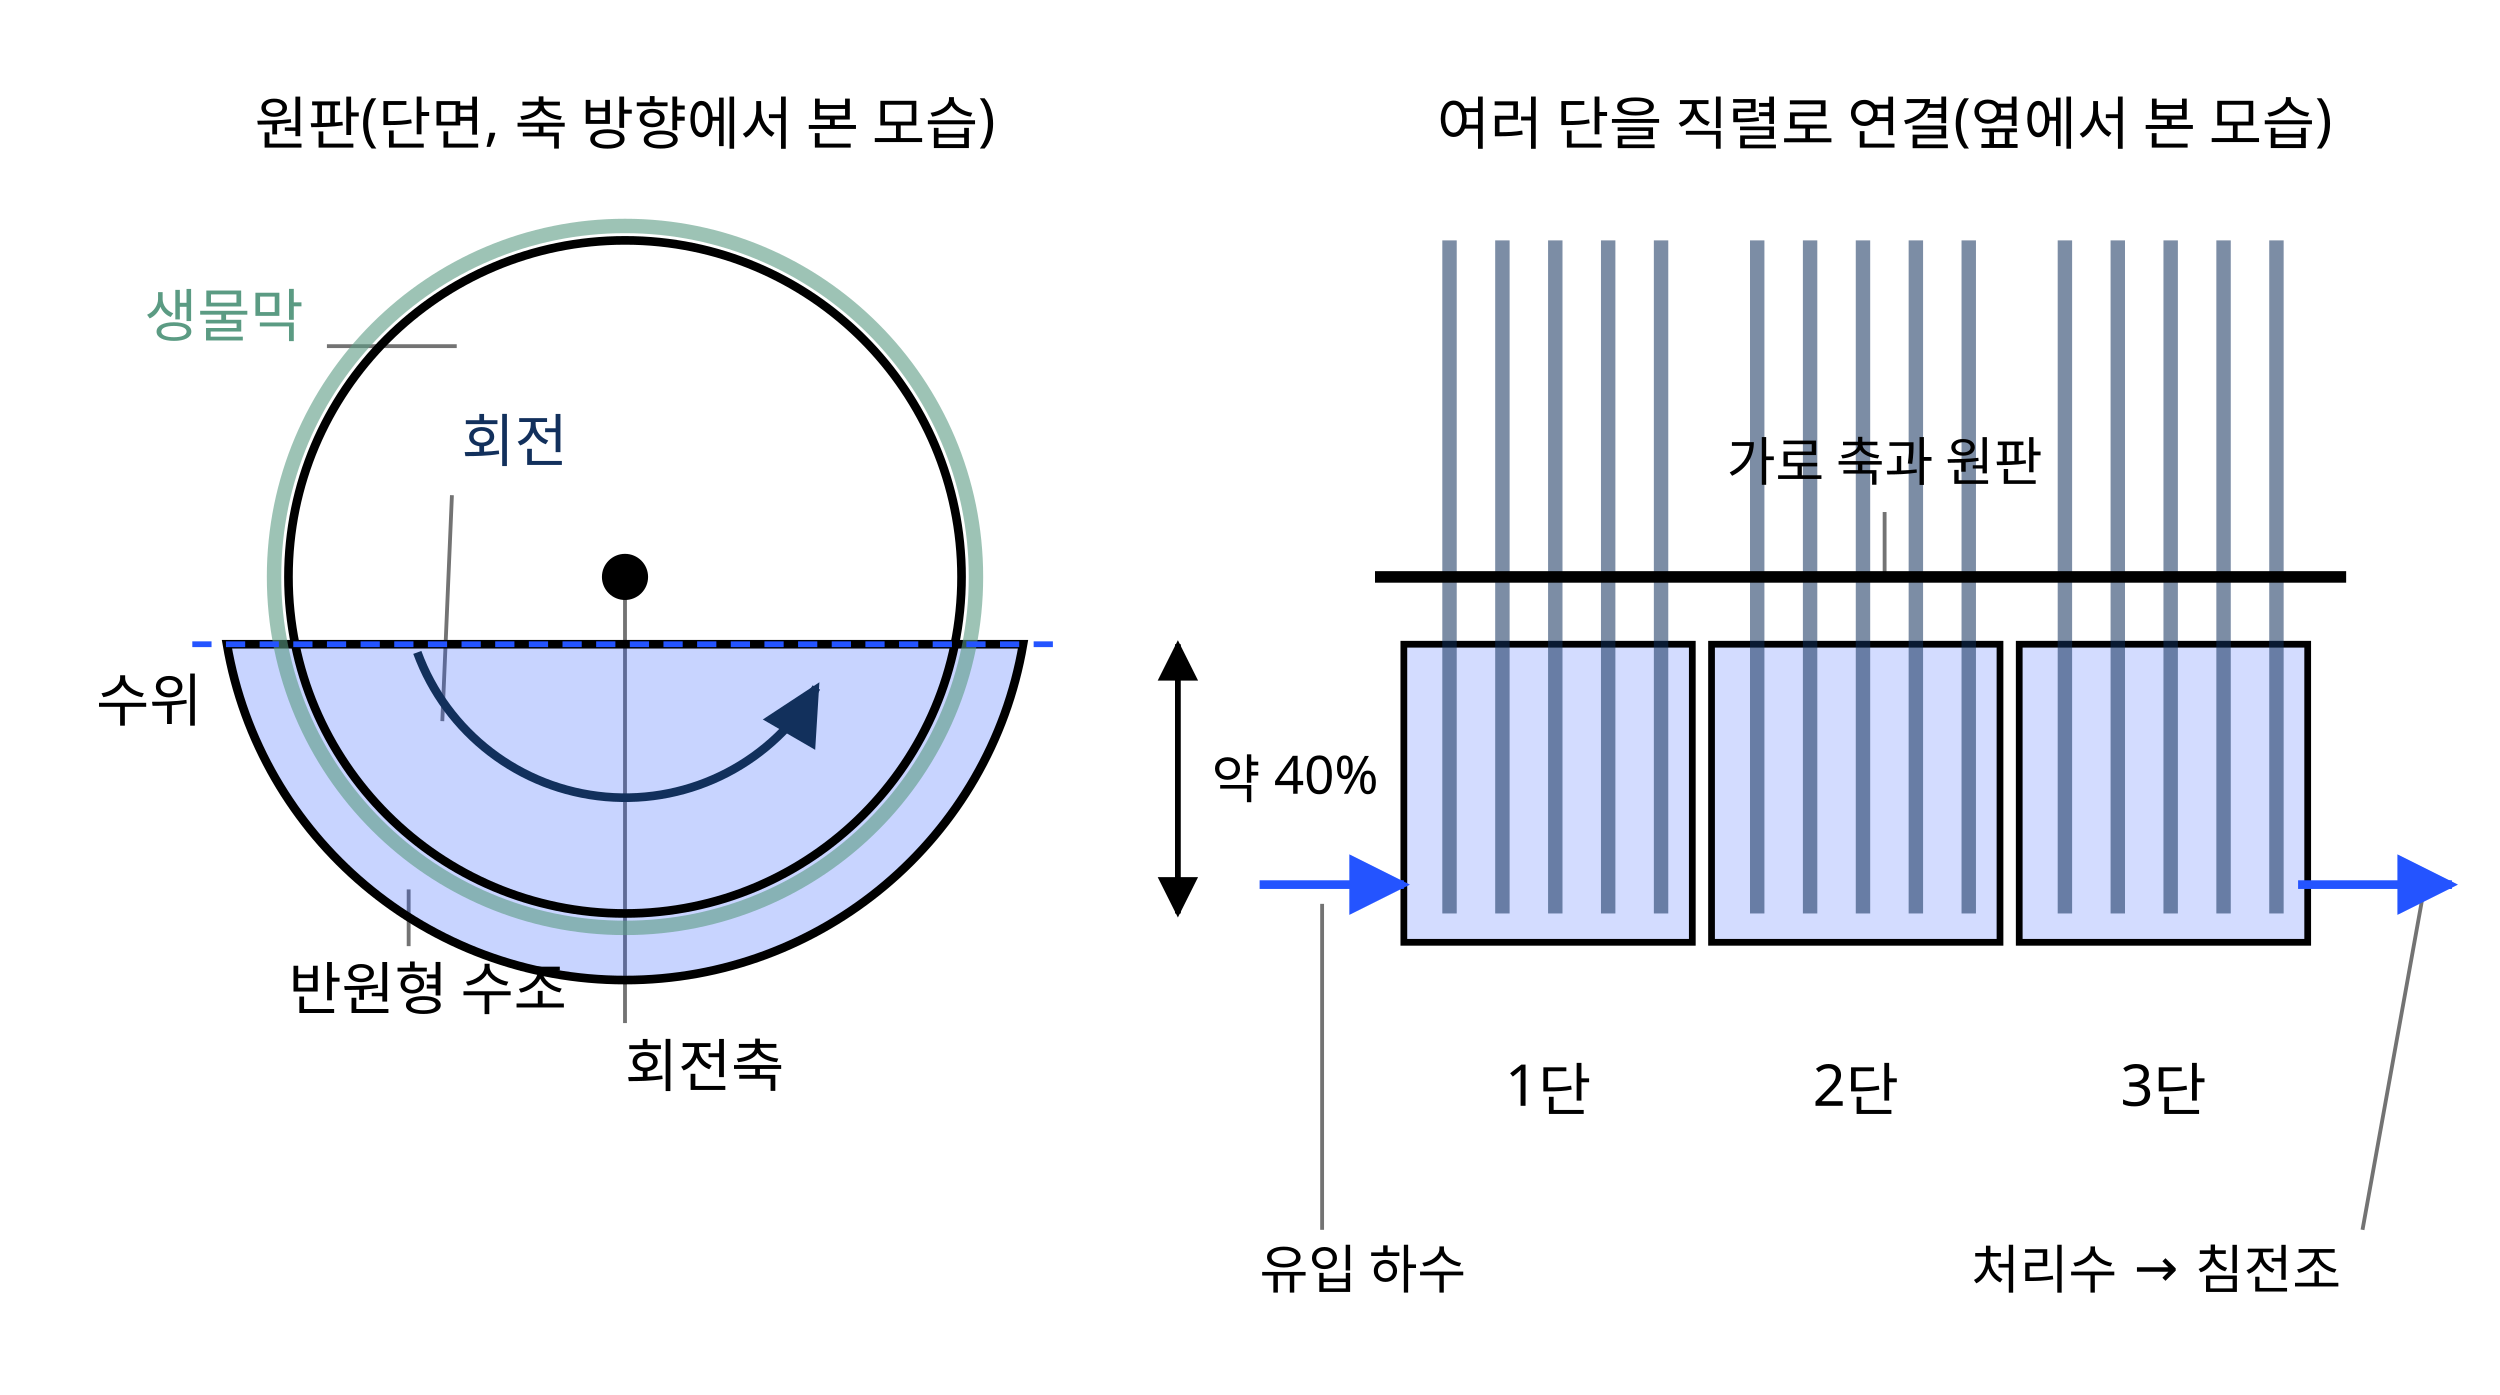
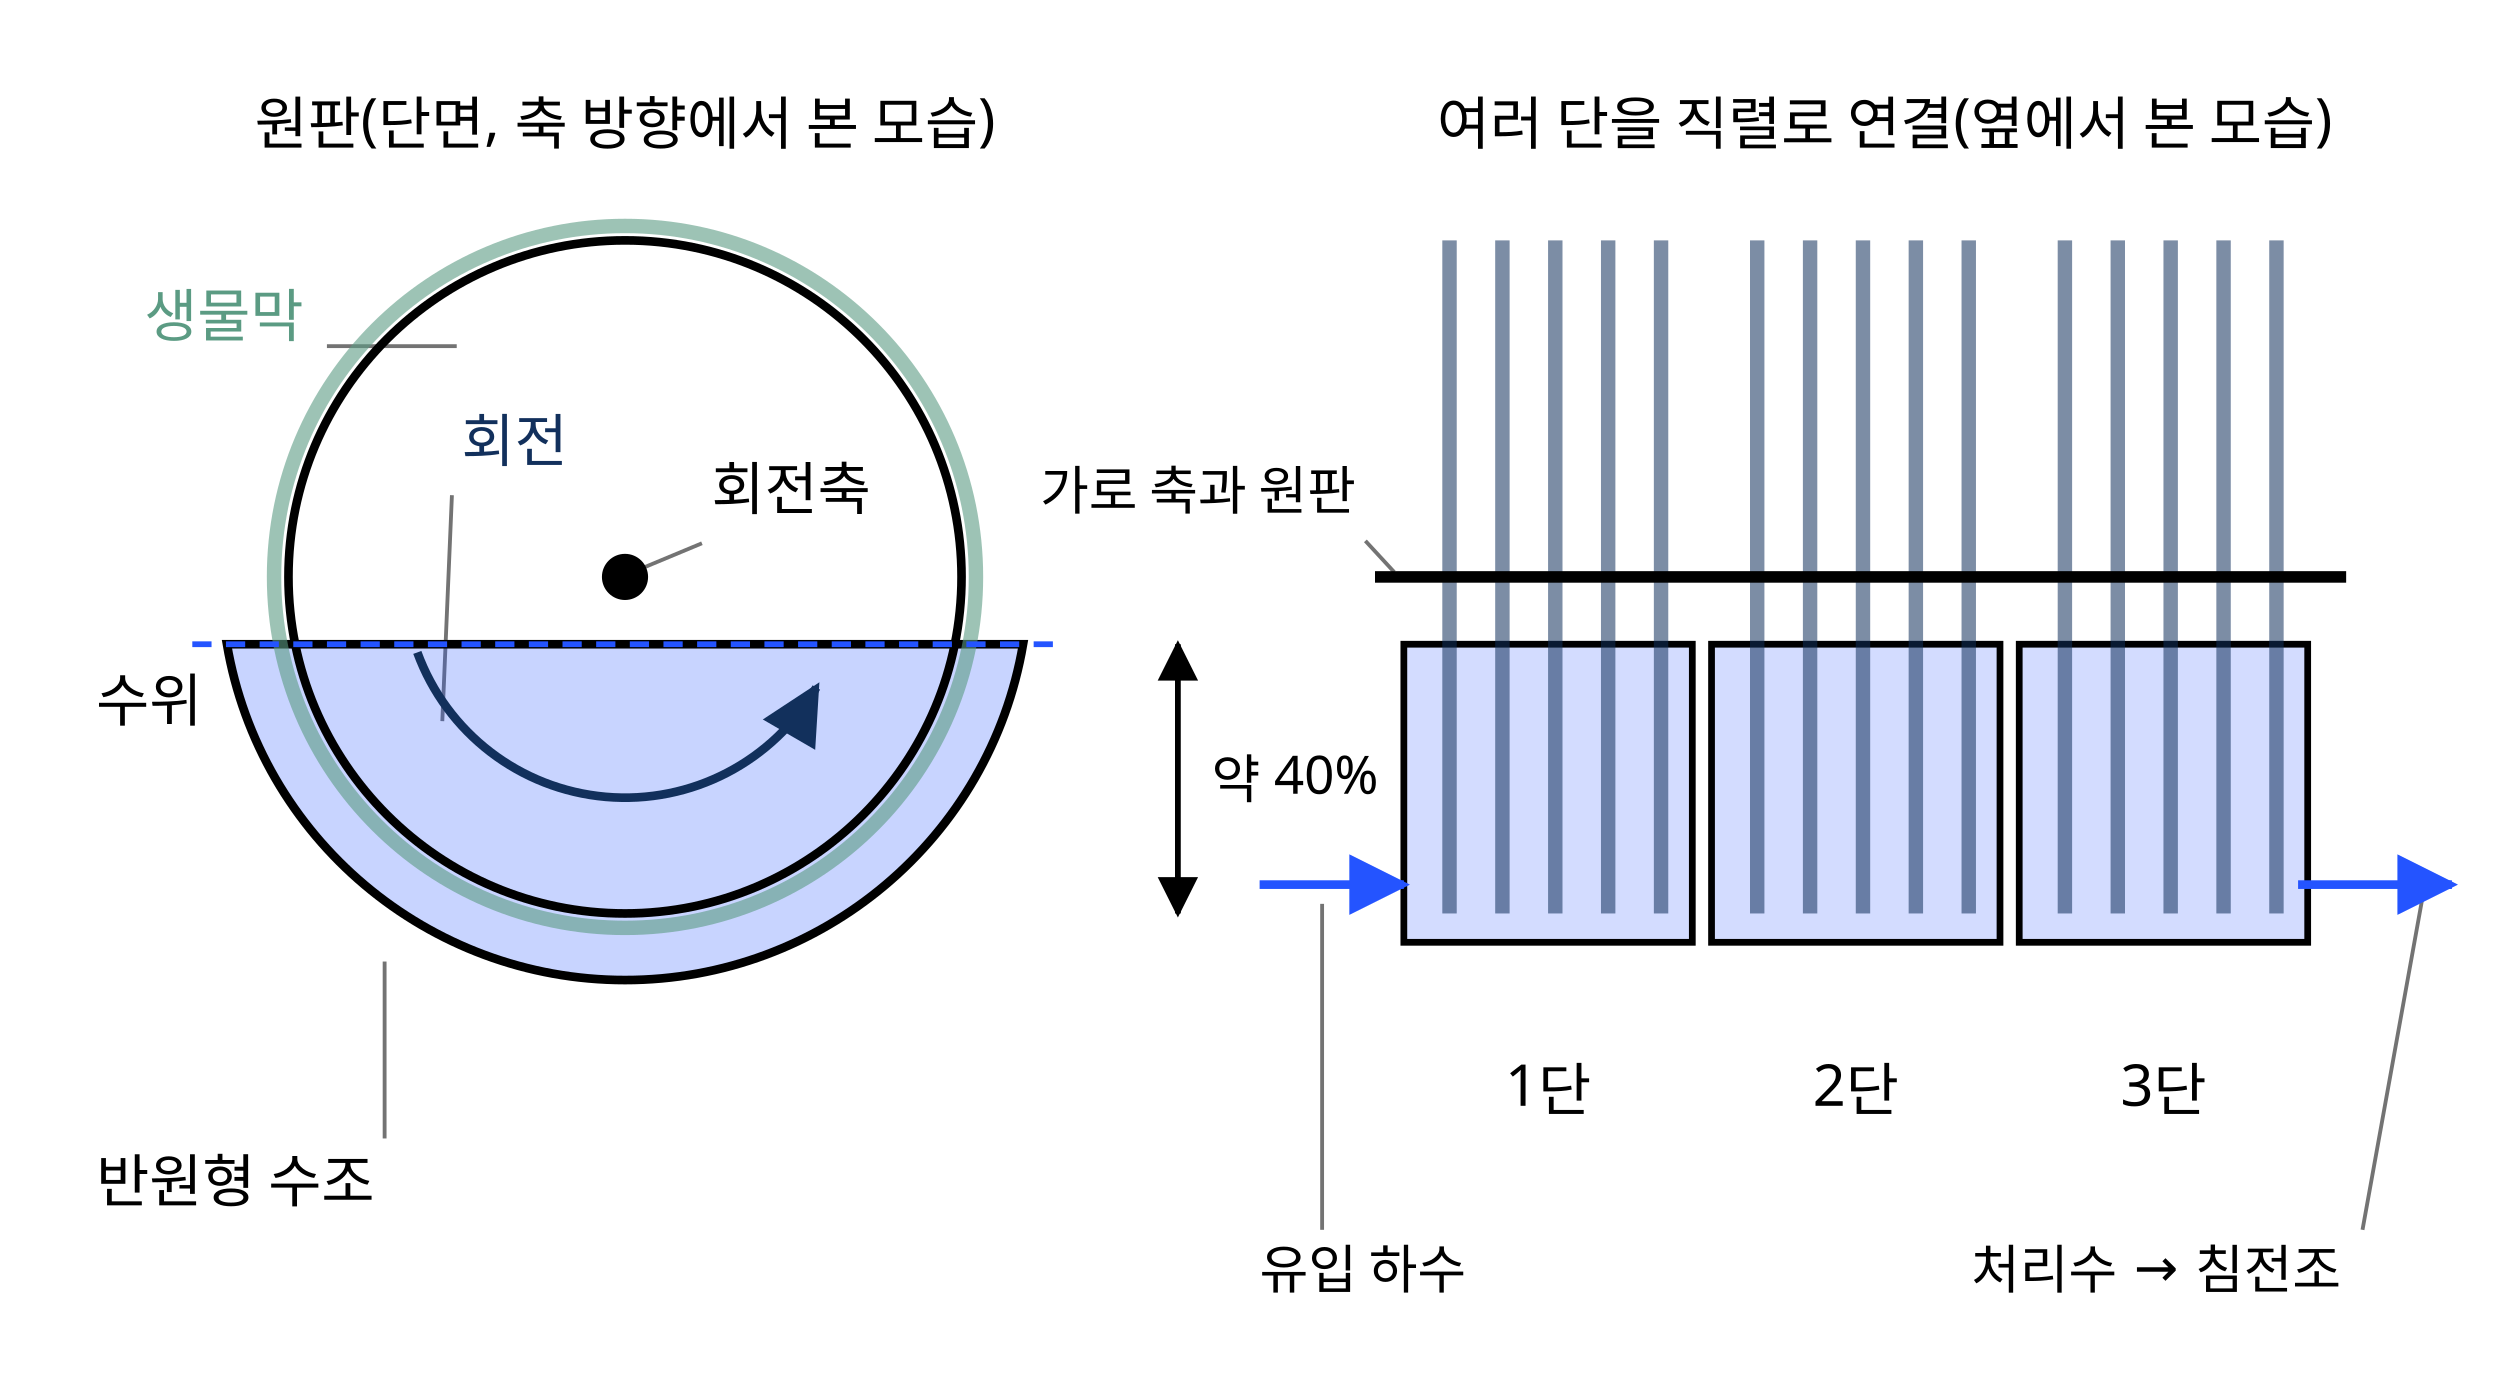
<svg xmlns="http://www.w3.org/2000/svg" class="si si-illus" viewBox="0 0 520 290" style="max-width:520px;color:var(--si-ink,var(--text,#1f2328))" role="img" aria-labelledby="rotating-biological-contactor-t" font-family="'Pretendard','Noto Sans KR','Apple SD Gothic Neo',sans-serif" font-size="13" fill="currentColor">
  <defs>
    <marker id="rotating-biological-contactor-ar" viewBox="0 0 10 10" refX="9" refY="5" markerWidth="7" markerHeight="7" orient="auto-start-reverse">
      <path d="M0,0L10,5L0,10z" style="fill:var(--si-navy,#12305c)" />
    </marker>
    <marker id="rotating-biological-contactor-ar-1" viewBox="0 0 10 10" refX="9" refY="5" markerWidth="7" markerHeight="7" orient="auto-start-reverse">
      <path d="M0,0L10,5L0,10z" style="fill:currentColor" />
    </marker>
    <marker id="rotating-biological-contactor-ar-2" viewBox="0 0 10 10" refX="9" refY="5" markerWidth="7" markerHeight="7" orient="auto-start-reverse">
      <path d="M0,0L10,5L0,10z" style="fill:var(--si-accent,#2454ff)" />
    </marker>
  </defs>
  <line x1="95" y1="72" x2="68" y2="72" class="si-leader" style="stroke:currentColor" stroke-opacity="0.55" stroke-width="0.8" />
-   <line x1="85" y1="185" x2="85" y2="196.8" class="si-leader" style="stroke:currentColor" stroke-opacity="0.55" stroke-width="0.8" />
-   <line x1="130" y1="124" x2="130" y2="212.8" class="si-leader" style="stroke:currentColor" stroke-opacity="0.55" stroke-width="0.8" />
+   <line x1="80" y1="200" x2="80" y2="236.8" class="si-leader" style="stroke:currentColor" stroke-opacity="0.55" stroke-width="0.8" />
+   <line x1="134" y1="118" x2="146" y2="113" class="si-leader" style="stroke:currentColor" stroke-opacity="0.55" stroke-width="0.8" />
  <line x1="92" y1="150" x2="94" y2="103" class="si-leader" style="stroke:currentColor" stroke-opacity="0.55" stroke-width="0.8" />
  <line x1="275" y1="188" x2="275" y2="255.8" class="si-leader" style="stroke:currentColor" stroke-opacity="0.55" stroke-width="0.8" />
  <line x1="504" y1="186" x2="491.4" y2="255.8" class="si-leader" style="stroke:currentColor" stroke-opacity="0.55" stroke-width="0.8" />
-   <line x1="392" y1="119" x2="392" y2="106.5" class="si-leader" style="stroke:currentColor" stroke-opacity="0.55" stroke-width="0.8" />
+   <line x1="290" y1="119" x2="284" y2="112.5" class="si-leader" style="stroke:currentColor" stroke-opacity="0.55" stroke-width="0.8" />
  <path d="M47.2,134 A84,84 0 0 0 212.8,134 Z" style="stroke:currentColor;fill:var(--si-accent,#2454ff)" stroke-width="1.8" fill-opacity="0.25" />
  <circle cx="130" cy="120" r="70" style="stroke:currentColor;fill:none" stroke-width="1.8" />
  <circle cx="130" cy="120" r="73" style="stroke:var(--si-green-s,#5b9b83);fill:none" stroke-width="3" opacity="0.6" />
  <circle cx="130" cy="120" r="4" style="stroke:currentColor;fill:currentColor" stroke-width="1.6" />
  <path d="M86.8,135.7 A46,46 0 0 0 169.8,143" style="stroke:var(--si-navy,#12305c);fill:none" stroke-width="1.8" marker-end="url(#rotating-biological-contactor-ar)" />
  <line x1="40" y1="134" x2="220" y2="134" style="stroke:var(--si-accent,#2454ff);fill:none" stroke-width="1.2" stroke-dasharray="4 3" />
  <line x1="245" y1="134" x2="245" y2="190" style="stroke:currentColor;fill:none" stroke-width="1.2" marker-end="url(#rotating-biological-contactor-ar-1)" marker-start="url(#rotating-biological-contactor-ar-1)" />
  <text x="252" y="166" font-size="11">약 40%</text>
  <text x="130" y="30" text-anchor="middle" font-size="12">원판(단면, 축 방향에서 본 모습)</text>
  <text x="30" y="70" font-size="12" style="fill:var(--si-green-s,#5b9b83)">생물막</text>
-   <text x="60" y="210" font-size="12">반원형 수조</text>
-   <text x="130" y="226" font-size="12">회전축</text>
+   <text x="20" y="250" font-size="12">반원형 수조</text>
+   <text x="148" y="106" font-size="12">회전축</text>
  <text x="20" y="150" font-size="12">수위</text>
  <text x="96" y="96" font-size="12" style="fill:var(--si-navy,#12305c)">회전</text>
  <rect x="292" y="134" width="60" height="62" style="stroke:currentColor;fill:var(--si-accent,#2454ff)" stroke-width="1.4" fill-opacity="0.2" />
  <rect x="300" y="50" width="3" height="140" style="stroke:none;fill:var(--si-navy,#12305c)" stroke-width="1.6" fill-opacity="0.55" />
  <rect x="311" y="50" width="3" height="140" style="stroke:none;fill:var(--si-navy,#12305c)" stroke-width="1.6" fill-opacity="0.55" />
  <rect x="322" y="50" width="3" height="140" style="stroke:none;fill:var(--si-navy,#12305c)" stroke-width="1.6" fill-opacity="0.55" />
  <rect x="333" y="50" width="3" height="140" style="stroke:none;fill:var(--si-navy,#12305c)" stroke-width="1.6" fill-opacity="0.55" />
  <rect x="344" y="50" width="3" height="140" style="stroke:none;fill:var(--si-navy,#12305c)" stroke-width="1.6" fill-opacity="0.55" />
  <text x="322" y="230" text-anchor="middle" font-size="12">1단</text>
  <rect x="356" y="134" width="60" height="62" style="stroke:currentColor;fill:var(--si-accent,#2454ff)" stroke-width="1.4" fill-opacity="0.2" />
  <rect x="364" y="50" width="3" height="140" style="stroke:none;fill:var(--si-navy,#12305c)" stroke-width="1.6" fill-opacity="0.55" />
  <rect x="375" y="50" width="3" height="140" style="stroke:none;fill:var(--si-navy,#12305c)" stroke-width="1.6" fill-opacity="0.55" />
  <rect x="386" y="50" width="3" height="140" style="stroke:none;fill:var(--si-navy,#12305c)" stroke-width="1.6" fill-opacity="0.55" />
  <rect x="397" y="50" width="3" height="140" style="stroke:none;fill:var(--si-navy,#12305c)" stroke-width="1.6" fill-opacity="0.55" />
  <rect x="408" y="50" width="3" height="140" style="stroke:none;fill:var(--si-navy,#12305c)" stroke-width="1.6" fill-opacity="0.55" />
  <text x="386" y="230" text-anchor="middle" font-size="12">2단</text>
  <rect x="420" y="134" width="60" height="62" style="stroke:currentColor;fill:var(--si-accent,#2454ff)" stroke-width="1.4" fill-opacity="0.2" />
  <rect x="428" y="50" width="3" height="140" style="stroke:none;fill:var(--si-navy,#12305c)" stroke-width="1.6" fill-opacity="0.55" />
  <rect x="439" y="50" width="3" height="140" style="stroke:none;fill:var(--si-navy,#12305c)" stroke-width="1.6" fill-opacity="0.55" />
  <rect x="450" y="50" width="3" height="140" style="stroke:none;fill:var(--si-navy,#12305c)" stroke-width="1.6" fill-opacity="0.55" />
  <rect x="461" y="50" width="3" height="140" style="stroke:none;fill:var(--si-navy,#12305c)" stroke-width="1.6" fill-opacity="0.55" />
  <rect x="472" y="50" width="3" height="140" style="stroke:none;fill:var(--si-navy,#12305c)" stroke-width="1.6" fill-opacity="0.55" />
  <text x="450" y="230" text-anchor="middle" font-size="12">3단</text>
  <line x1="286" y1="120" x2="488" y2="120" style="stroke:currentColor;fill:none" stroke-width="2.4" />
  <line x1="478" y1="184" x2="510" y2="184" style="stroke:var(--si-accent,#2454ff);fill:none" stroke-width="1.8" marker-end="url(#rotating-biological-contactor-ar-2)" />
  <line x1="262" y1="184" x2="292" y2="184" style="stroke:var(--si-accent,#2454ff);fill:none" stroke-width="1.8" marker-end="url(#rotating-biological-contactor-ar-2)" />
  <text x="392" y="30" text-anchor="middle" font-size="12">여러 단을 직렬로 연결(옆에서 본 모습)</text>
  <text x="262" y="268" font-size="11">유입 하수</text>
  <text x="410" y="268" font-size="11">처리수 → 침전조</text>
-   <text x="392" y="100" text-anchor="middle" font-size="11">가로 축과 원판</text>
+   <text x="282" y="106" text-anchor="end" font-size="11">가로 축과 원판</text>
</svg>
